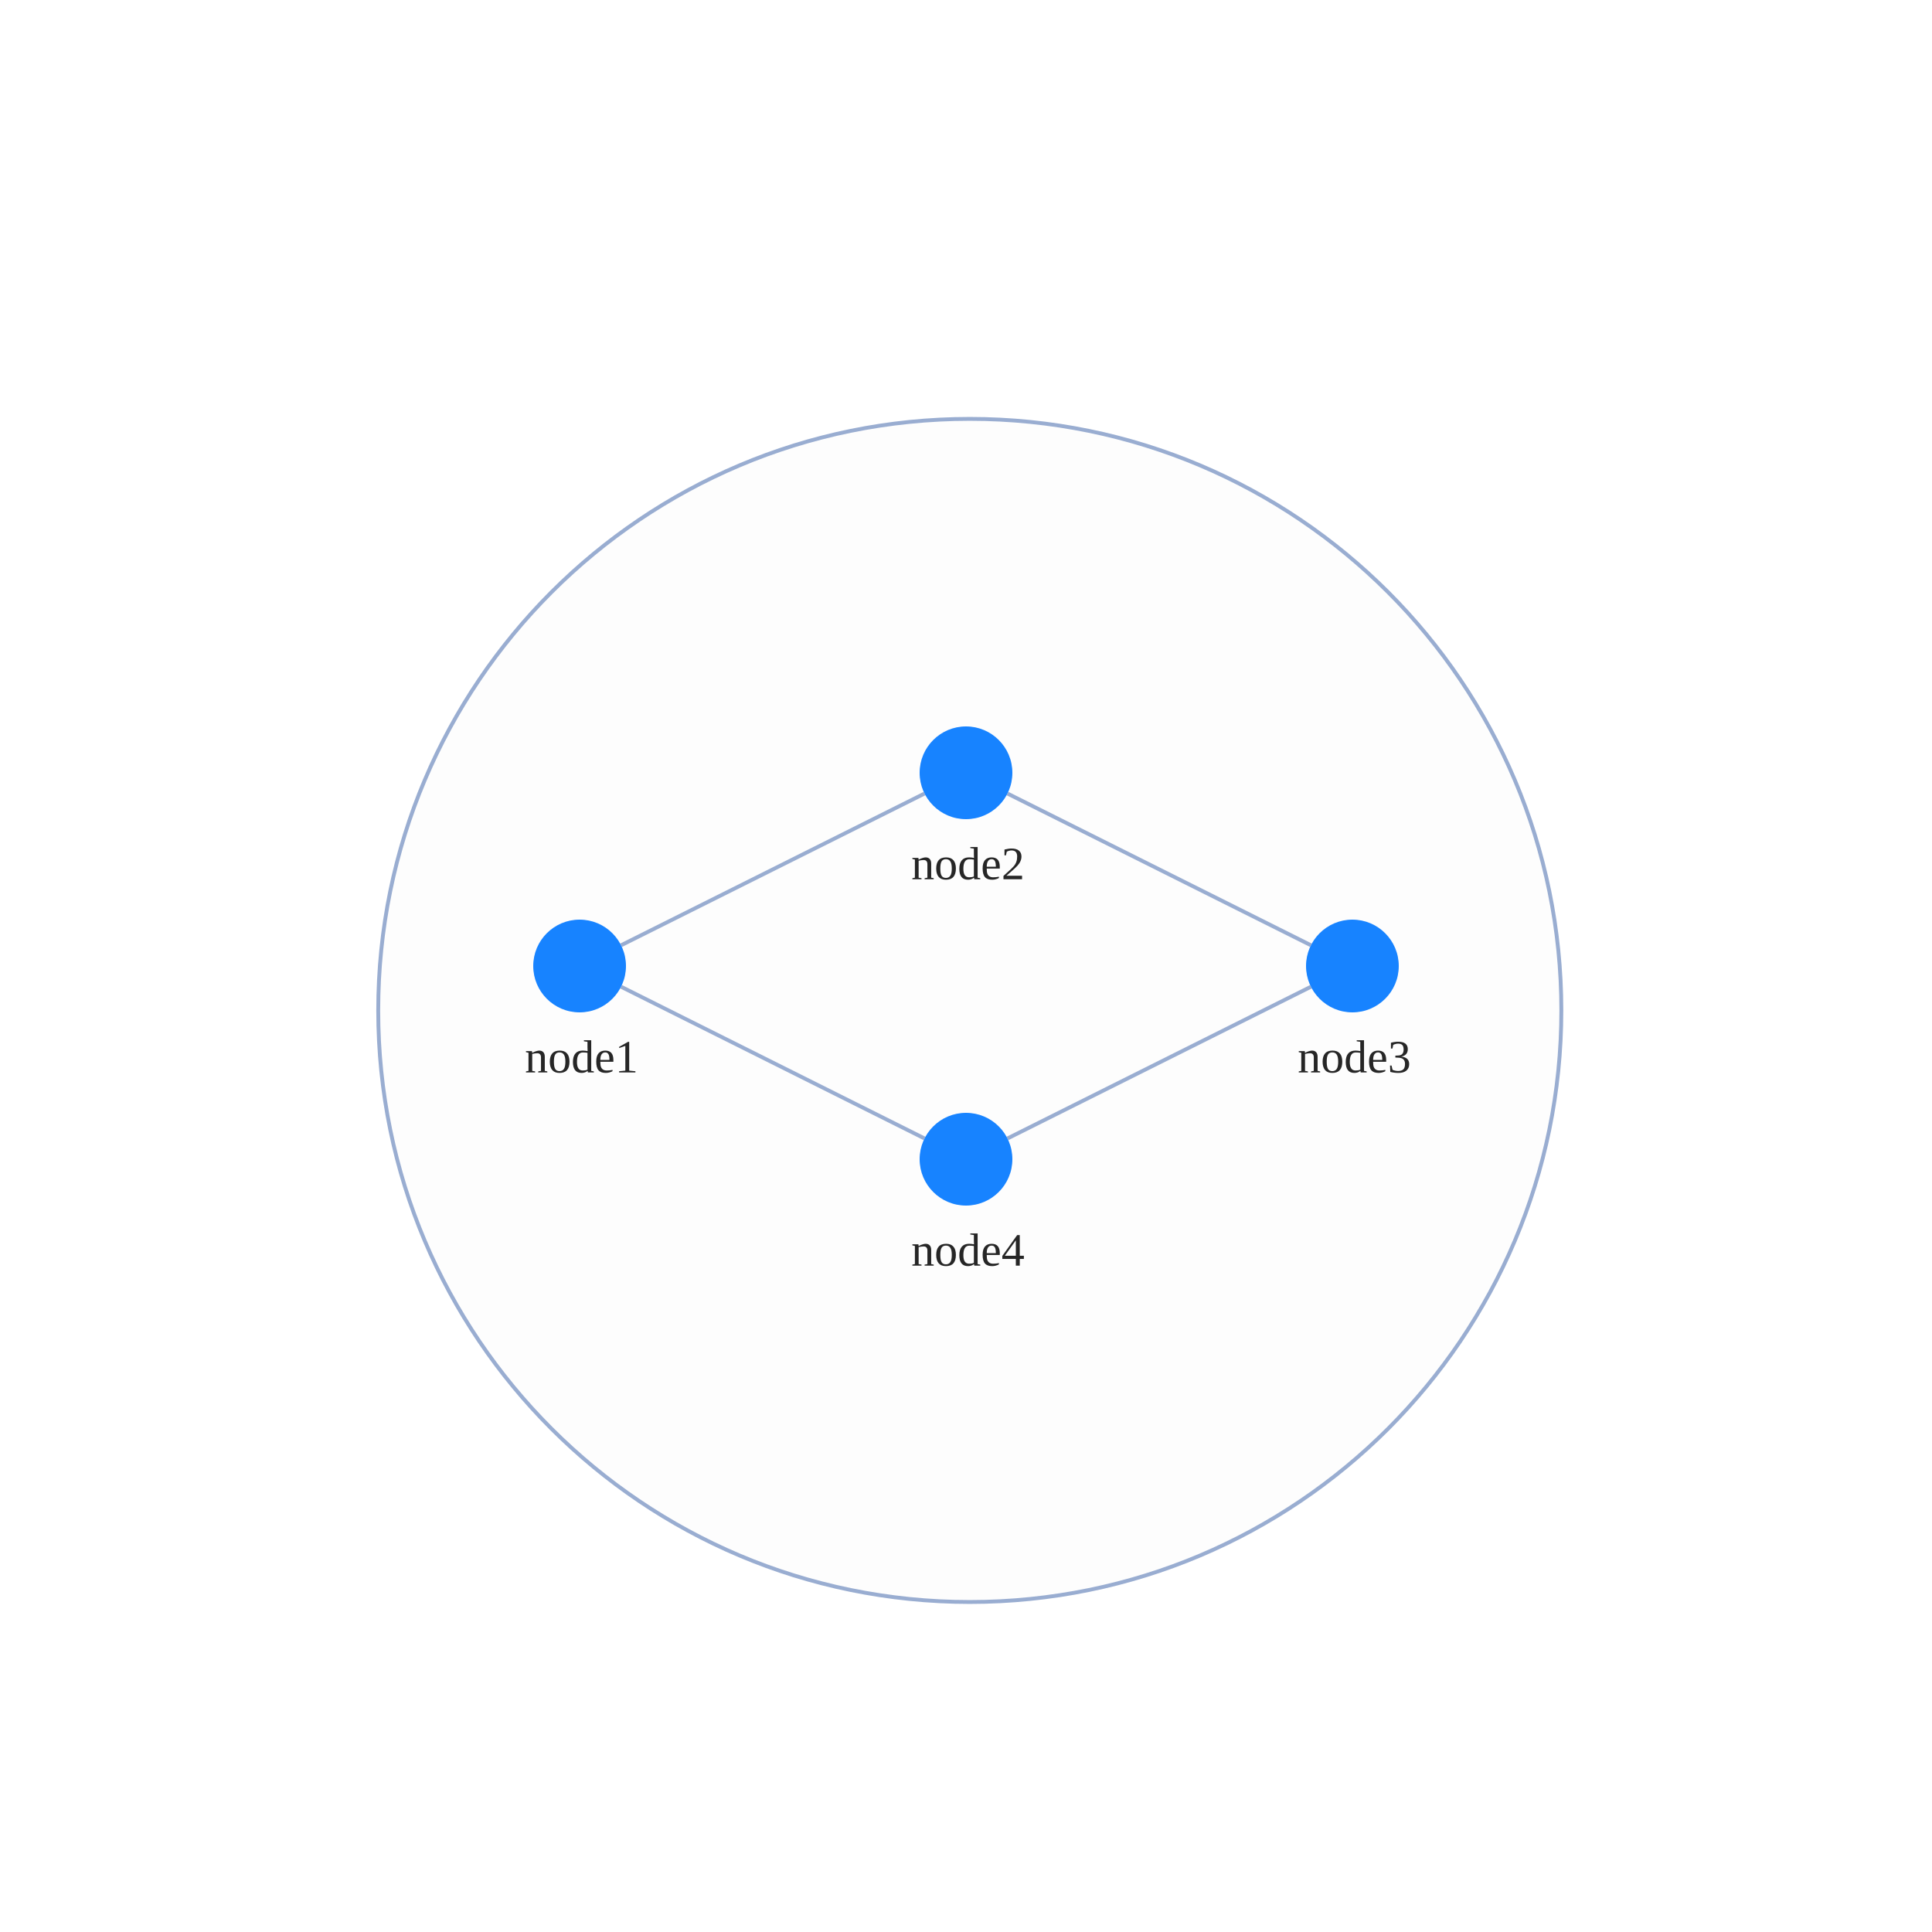
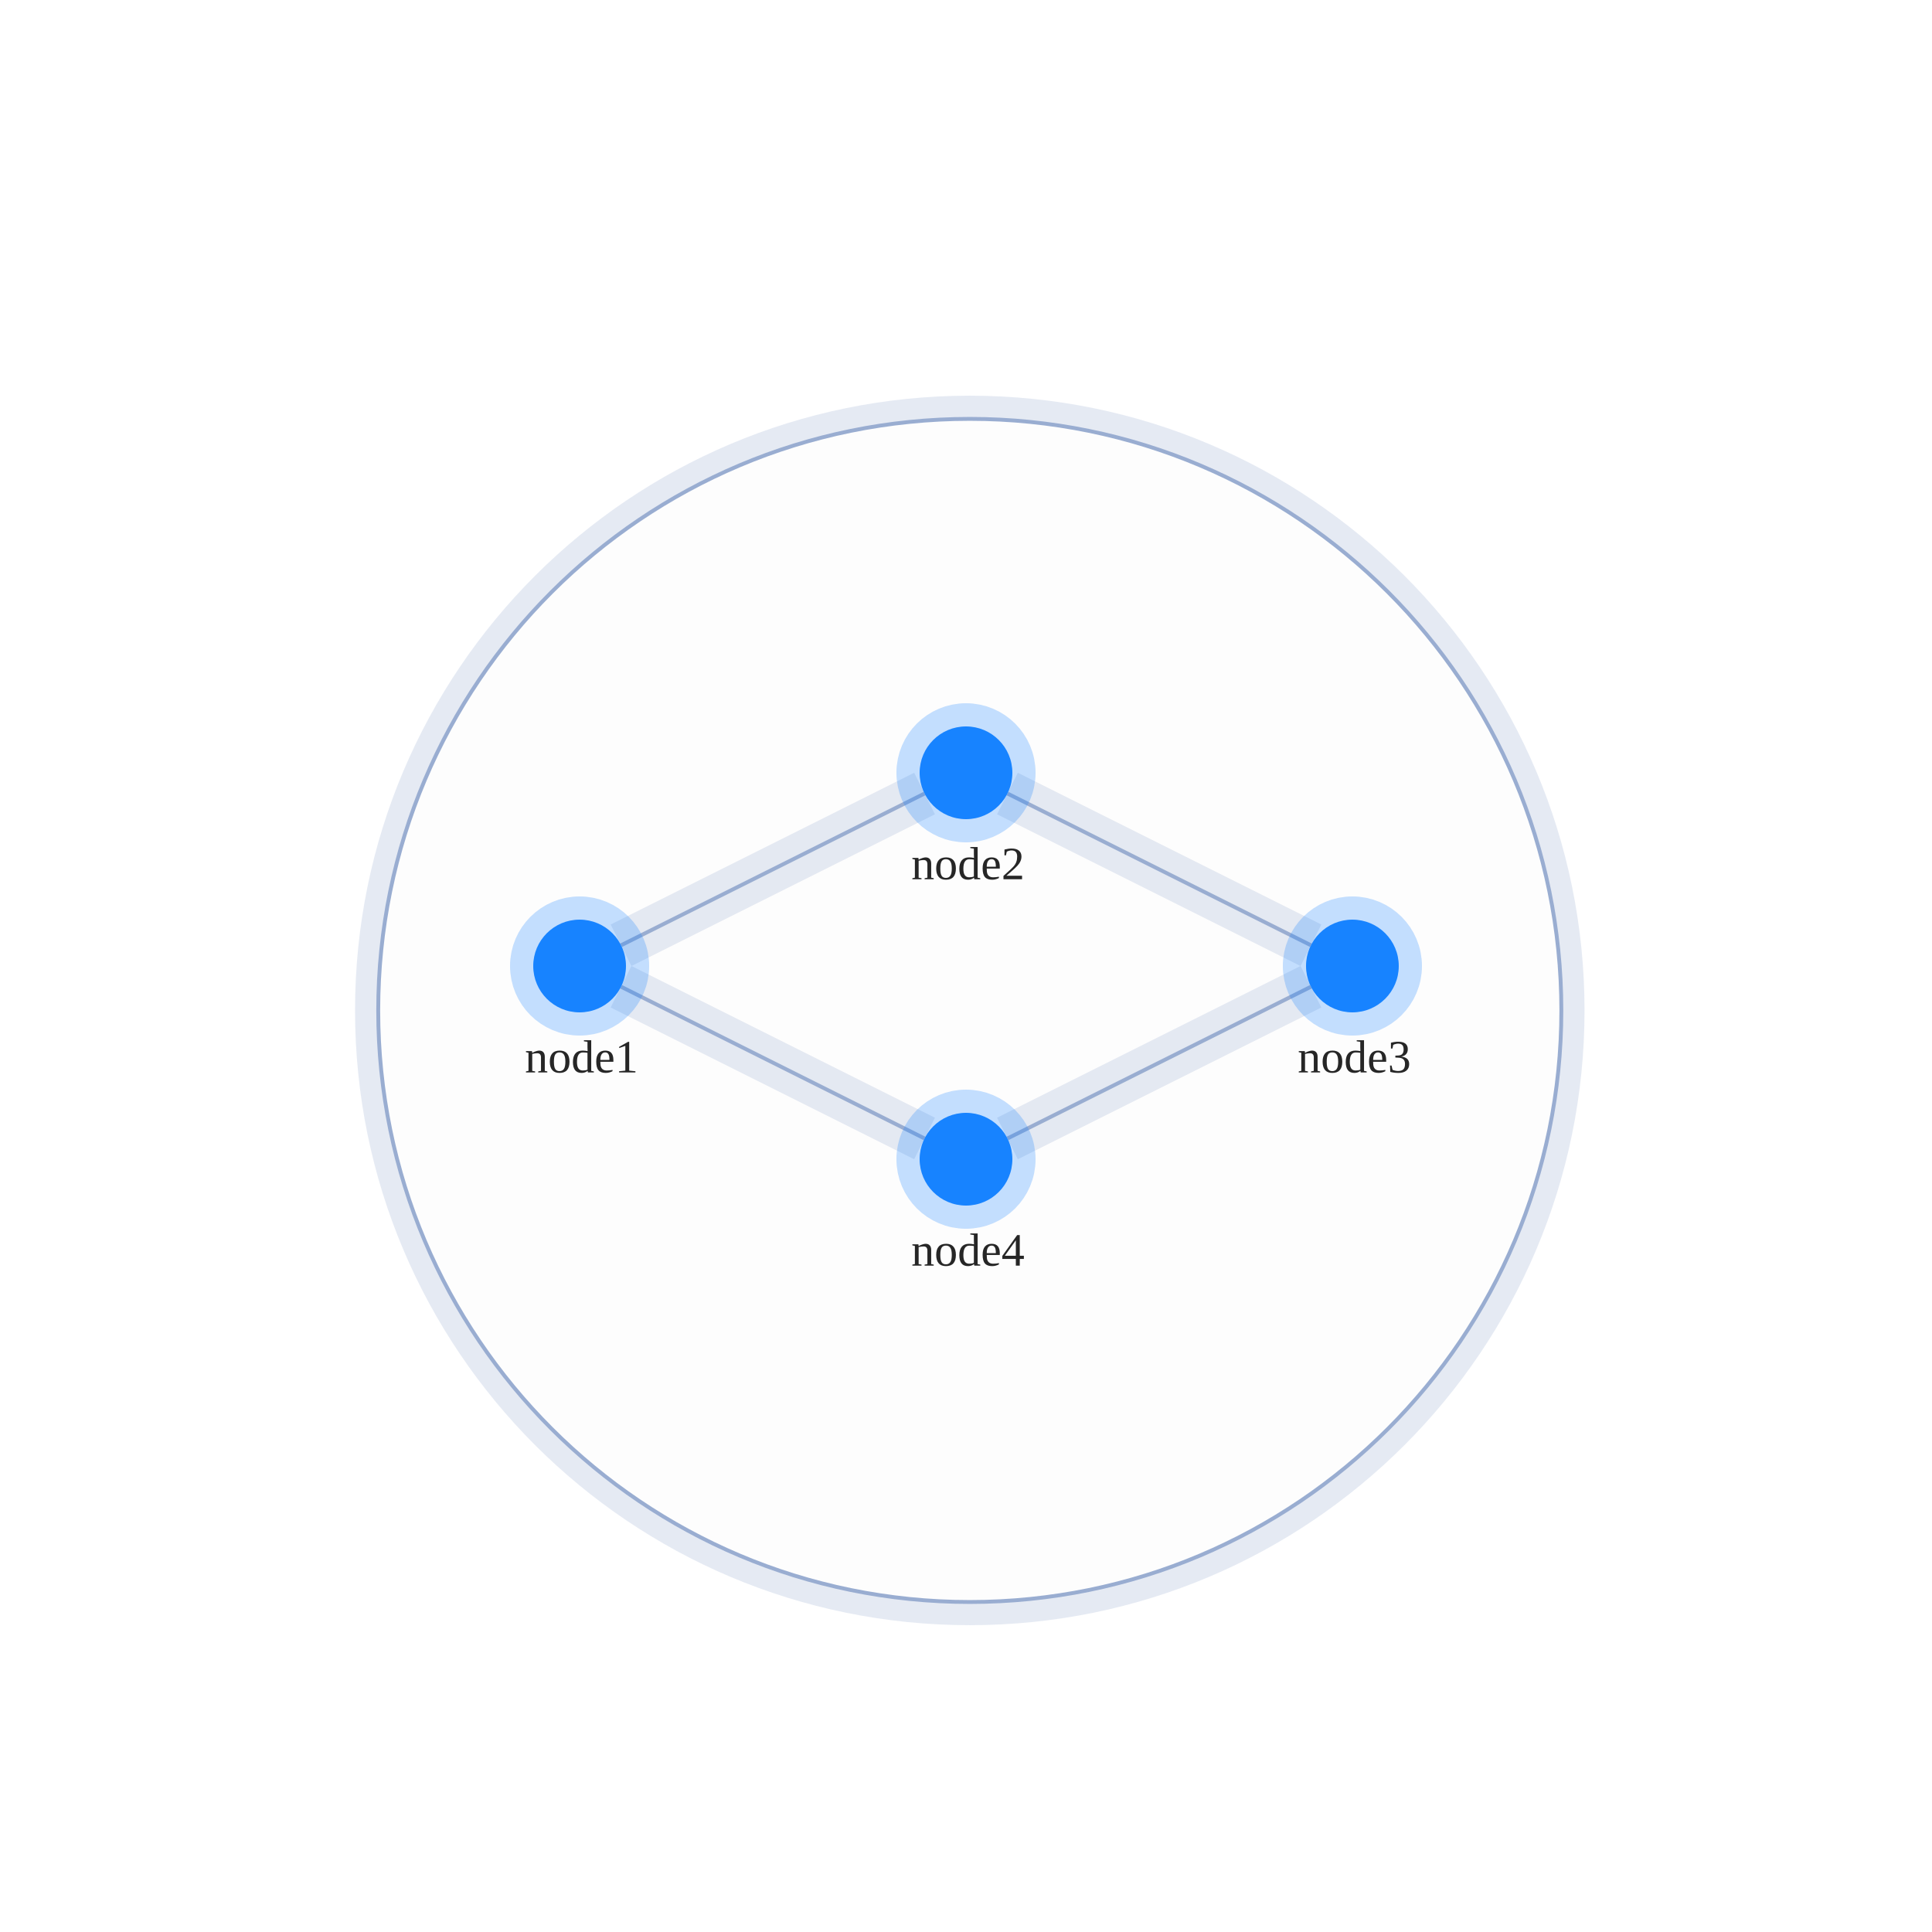
<svg xmlns="http://www.w3.org/2000/svg" width="500" height="500" style="background: transparent; position: absolute; outline: none;" color-interpolation-filters="sRGB" tabindex="1">
  <defs />
  <g>
    <g fill="none">
      <g fill="none">
        <g fill="none" x="250.98" y="261.5" transform="matrix(1,0,0,1,250.98,261.5)">
+           <g>
+             <circle fill="none" stroke-dasharray="0,0" stroke-width="12" stroke-opacity="0.25" stroke="rgba(153,173,209,1)" r="153.096" pointer-events="none" />
+           </g>
          <g>
            <circle fill="rgba(253,253,253,1)" stroke-dasharray="0,0" stroke-width="1" stroke="rgba(153,173,209,1)" r="153.096" />
          </g>
        </g>
      </g>
      <g fill="none">
        <g fill="none" marker-start="false" marker-end="false">
          <g fill="none" marker-start="false" marker-end="false" stroke="transparent" stroke-width="3" />
          <g>
+             <path fill="none" d="M 160.733,244.633 L 239.267,205.367" stroke-width="12" stroke="rgba(153,173,209,1)" stroke-opacity="0.25" stroke-dasharray="0,0" pointer-events="none" />
+             <path fill="none" d="M 160.733,244.633 L 239.267,205.367" stroke-width="14" stroke="transparent" stroke-opacity="0.25" stroke-dasharray="0,0" pointer-events="none" />
+           </g>
+           <g>
            <path fill="none" d="M 160.733,244.633 L 239.267,205.367" stroke-width="1" stroke="rgba(153,173,209,1)" />
-             <path fill="none" d="M 160.733,244.633 L 239.267,205.367" stroke-width="3" stroke="transparent" />
+             <path fill="none" d="M 160.733,244.633 L 239.267,205.367" stroke-width="1" stroke="transparent" />
          </g>
        </g>
        <g fill="none" marker-start="false" marker-end="false">
          <g fill="none" marker-start="false" marker-end="false" stroke="transparent" stroke-width="3" />
          <g>
+             <path fill="none" d="M 260.733,205.367 L 339.267,244.633" stroke-width="12" stroke="rgba(153,173,209,1)" stroke-opacity="0.25" stroke-dasharray="0,0" pointer-events="none" />
+             <path fill="none" d="M 260.733,205.367 L 339.267,244.633" stroke-width="14" stroke="transparent" stroke-opacity="0.25" stroke-dasharray="0,0" pointer-events="none" />
+           </g>
+           <g>
            <path fill="none" d="M 260.733,205.367 L 339.267,244.633" stroke-width="1" stroke="rgba(153,173,209,1)" />
-             <path fill="none" d="M 260.733,205.367 L 339.267,244.633" stroke-width="3" stroke="transparent" />
+             <path fill="none" d="M 260.733,205.367 L 339.267,244.633" stroke-width="1" stroke="transparent" />
          </g>
        </g>
        <g fill="none" marker-start="false" marker-end="false">
          <g fill="none" marker-start="false" marker-end="false" stroke="transparent" stroke-width="3" />
          <g>
+             <path fill="none" d="M 339.267,255.367 L 260.733,294.633" stroke-width="12" stroke="rgba(153,173,209,1)" stroke-opacity="0.25" stroke-dasharray="0,0" pointer-events="none" />
+             <path fill="none" d="M 339.267,255.367 L 260.733,294.633" stroke-width="14" stroke="transparent" stroke-opacity="0.25" stroke-dasharray="0,0" pointer-events="none" />
+           </g>
+           <g>
            <path fill="none" d="M 339.267,255.367 L 260.733,294.633" stroke-width="1" stroke="rgba(153,173,209,1)" />
-             <path fill="none" d="M 339.267,255.367 L 260.733,294.633" stroke-width="3" stroke="transparent" />
+             <path fill="none" d="M 339.267,255.367 L 260.733,294.633" stroke-width="1" stroke="transparent" />
          </g>
        </g>
        <g fill="none" marker-start="false" marker-end="false">
          <g fill="none" marker-start="false" marker-end="false" stroke="transparent" stroke-width="3" />
          <g>
+             <path fill="none" d="M 160.733,255.367 L 239.267,294.633" stroke-width="12" stroke="rgba(153,173,209,1)" stroke-opacity="0.25" stroke-dasharray="0,0" pointer-events="none" />
+             <path fill="none" d="M 160.733,255.367 L 239.267,294.633" stroke-width="14" stroke="transparent" stroke-opacity="0.25" stroke-dasharray="0,0" pointer-events="none" />
+           </g>
+           <g>
            <path fill="none" d="M 160.733,255.367 L 239.267,294.633" stroke-width="1" stroke="rgba(153,173,209,1)" />
-             <path fill="none" d="M 160.733,255.367 L 239.267,294.633" stroke-width="3" stroke="transparent" />
+             <path fill="none" d="M 160.733,255.367 L 239.267,294.633" stroke-width="1" stroke="transparent" />
          </g>
        </g>
      </g>
      <g fill="none">
        <g fill="none" x="150" y="250" transform="matrix(1,0,0,1,150,250)">
+           <g>
+             <circle fill="none" stroke-width="12" stroke="rgba(23,131,255,1)" stroke-opacity="0.25" r="12" stroke-dasharray="0,0" pointer-events="none" />
+           </g>
          <g>
            <circle fill="rgba(23,131,255,1)" stroke-width="0" stroke="rgba(0,0,0,1)" r="12" />
          </g>
          <g fill="none" transform="matrix(1,0,0,1,0,12)">
            <g>
              <text fill="rgba(0,0,0,0.851)" dominant-baseline="central" paint-order="stroke" dx="0.5" dy="11.5px" font-size="12" text-anchor="middle" font-weight="400">
                node1
              </text>
            </g>
          </g>
        </g>
        <g fill="none" x="250" y="200" transform="matrix(1,0,0,1,250,200)">
          <g>
+             <circle fill="none" stroke-width="12" stroke="rgba(23,131,255,1)" stroke-opacity="0.25" r="12" stroke-dasharray="0,0" pointer-events="none" />
+           </g>
+           <g>
            <circle fill="rgba(23,131,255,1)" stroke-width="0" stroke="rgba(0,0,0,1)" r="12" />
          </g>
          <g fill="none" transform="matrix(1,0,0,1,0,12)">
            <g>
              <text fill="rgba(0,0,0,0.851)" dominant-baseline="central" paint-order="stroke" dx="0.5" dy="11.5px" font-size="12" text-anchor="middle" font-weight="400">
                node2
              </text>
            </g>
          </g>
        </g>
        <g fill="none" x="350" y="250" transform="matrix(1,0,0,1,350,250)">
          <g>
+             <circle fill="none" stroke-width="12" stroke="rgba(23,131,255,1)" stroke-opacity="0.25" r="12" stroke-dasharray="0,0" pointer-events="none" />
+           </g>
+           <g>
            <circle fill="rgba(23,131,255,1)" stroke-width="0" stroke="rgba(0,0,0,1)" r="12" />
          </g>
          <g fill="none" transform="matrix(1,0,0,1,0,12)">
            <g>
              <text fill="rgba(0,0,0,0.851)" dominant-baseline="central" paint-order="stroke" dx="0.5" dy="11.5px" font-size="12" text-anchor="middle" font-weight="400">
                node3
              </text>
            </g>
          </g>
        </g>
        <g fill="none" x="250" y="300" transform="matrix(1,0,0,1,250,300)">
+           <g>
+             <circle fill="none" stroke-width="12" stroke="rgba(23,131,255,1)" stroke-opacity="0.25" r="12" stroke-dasharray="0,0" pointer-events="none" />
+           </g>
          <g>
            <circle fill="rgba(23,131,255,1)" stroke-width="0" stroke="rgba(0,0,0,1)" r="12" />
          </g>
          <g fill="none" transform="matrix(1,0,0,1,0,12)">
            <g>
              <text fill="rgba(0,0,0,0.851)" dominant-baseline="central" paint-order="stroke" dx="0.5" dy="11.5px" font-size="12" text-anchor="middle" font-weight="400">
                node4
              </text>
            </g>
          </g>
        </g>
      </g>
    </g>
  </g>
</svg>
